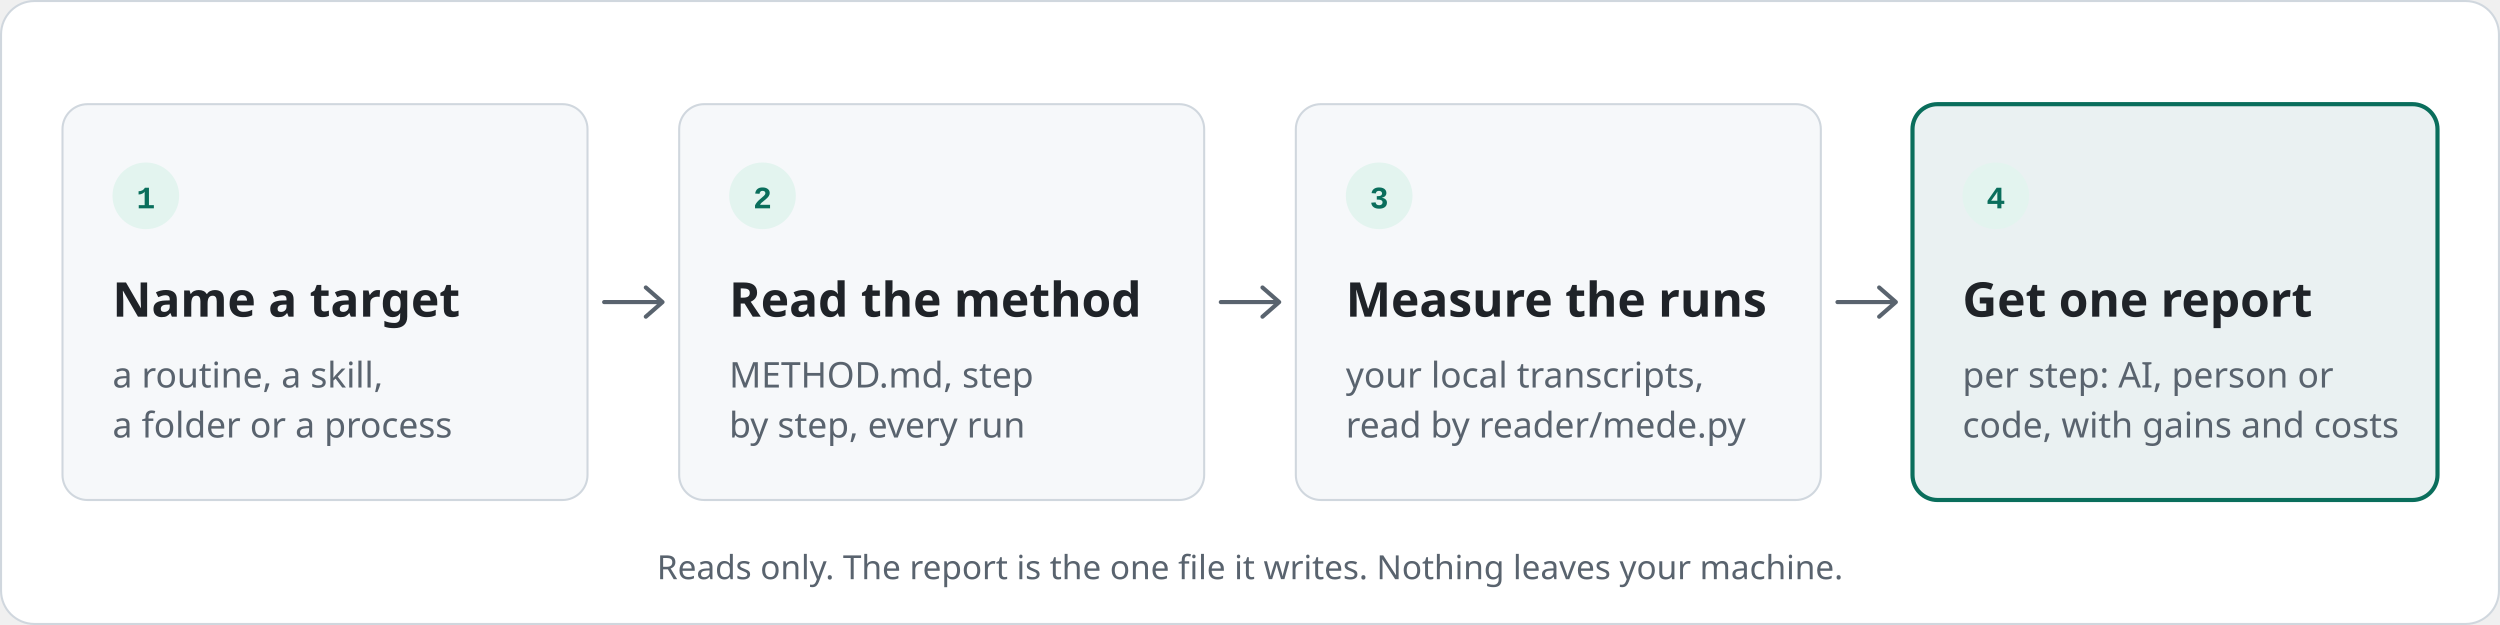
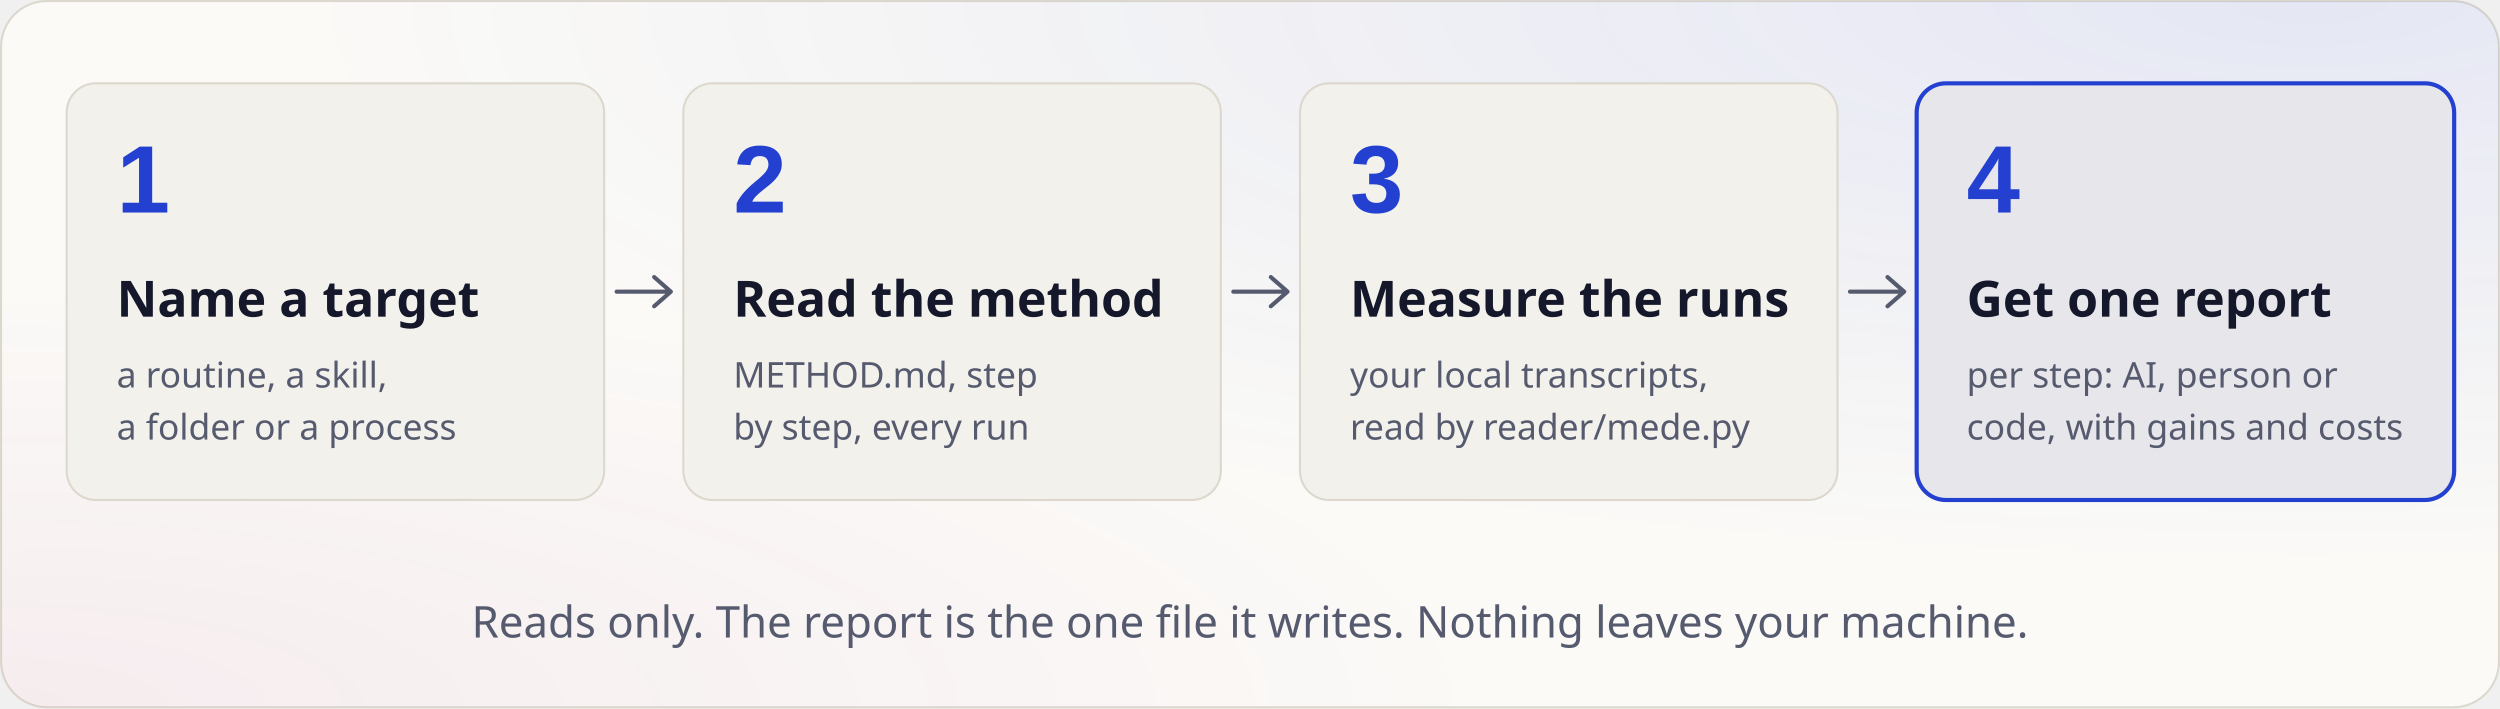
- <svg xmlns="http://www.w3.org/2000/svg" viewBox="0 0 1200 300" width="1200" height="300" role="img" aria-labelledby="t d">
-   <style>text{font-family:-apple-system,BlinkMacSystemFont,'Segoe UI','Noto Sans',Helvetica,Arial,sans-serif}.mono{font-family:ui-monospace,SFMono-Regular,'SF Mono',Menlo,Consolas,'Liberation Mono',monospace}@keyframes on0{0%,0%{opacity:0}3%,20%{opacity:1}23%,100%{opacity:0}}.on0{opacity:0;animation:on0 8s cubic-bezier(.23,1,.32,1) infinite}@keyframes go0{0%,18%{opacity:0;transform:translateX(-10px)}22%{opacity:1;transform:none}26%,100%{opacity:0;transform:translateX(6px)}}.go0{opacity:0;animation:go0 8s cubic-bezier(.23,1,.32,1) infinite}@keyframes on1{0%,24%{opacity:0}27%,44%{opacity:1}47%,100%{opacity:0}}.on1{opacity:0;animation:on1 8s cubic-bezier(.23,1,.32,1) infinite}@keyframes go1{0%,42%{opacity:0;transform:translateX(-10px)}46%{opacity:1;transform:none}50%,100%{opacity:0;transform:translateX(6px)}}.go1{opacity:0;animation:go1 8s cubic-bezier(.23,1,.32,1) infinite}@keyframes on2{0%,48%{opacity:0}51%,68%{opacity:1}71%,100%{opacity:0}}.on2{opacity:0;animation:on2 8s cubic-bezier(.23,1,.32,1) infinite}@keyframes go2{0%,66%{opacity:0;transform:translateX(-10px)}70%{opacity:1;transform:none}74%,100%{opacity:0;transform:translateX(6px)}}.go2{opacity:0;animation:go2 8s cubic-bezier(.23,1,.32,1) infinite}@keyframes on3{0%,72%{opacity:0}75%,96%{opacity:1}100%{opacity:0}}.on3{animation:on3 8s cubic-bezier(.23,1,.32,1) infinite}@media (prefers-reduced-motion:reduce){*{animation:none!important}}</style>
-   <rect x=".5" y=".5" width="1199" height="299" rx="16" fill="#ffffff" stroke="#d0d7de" />
-   <rect x="30" y="50" width="252" height="190" rx="12" fill="#f6f8fa" stroke="#d0d7de" />
-   <g class="on0">
-     <rect x="30" y="50" width="252" height="190" rx="12" fill="#0a6e5c" fill-opacity=".05" stroke="#0a6e5c" stroke-width="2" />
+ <svg xmlns="http://www.w3.org/2000/svg" viewBox="0 0 1200 340" width="1200" height="340" role="img" aria-labelledby="t d">
+   <style>text{font-family:-apple-system,BlinkMacSystemFont,'Segoe UI','Noto Sans',Helvetica,Arial,sans-serif}.mono{font-family:ui-monospace,SFMono-Regular,'SF Mono',Menlo,Consolas,'Liberation Mono',monospace}.poster{font-family:-apple-system,BlinkMacSystemFont,'Segoe UI','Helvetica Neue',Arial,sans-serif;font-weight:800;letter-spacing:-.02em}.m{fill:#565a6e}.cd{fill:#2340d0}@keyframes rmfade{from{opacity:0}}@media (prefers-reduced-motion:reduce){*{animation:none!important}.root{animation:rmfade .8s ease-out both!important}}@keyframes on0{0%,0%{opacity:0}3%,20%{opacity:1}24%,100%{opacity:0}}.on0{opacity:0;animation:on0 8s cubic-bezier(.23,1,.32,1) infinite}@keyframes go0{0%,18%{opacity:0;transform:translateX(-10px)}22%{opacity:1;transform:none}27%,100%{opacity:0;transform:translateX(6px)}}.go0{opacity:0;animation:go0 8s cubic-bezier(.23,1,.32,1) infinite}@keyframes on1{0%,22%{opacity:0}25%,42%{opacity:1}46%,100%{opacity:0}}.on1{opacity:0;animation:on1 8s cubic-bezier(.23,1,.32,1) infinite}@keyframes go1{0%,40%{opacity:0;transform:translateX(-10px)}44%{opacity:1;transform:none}49%,100%{opacity:0;transform:translateX(6px)}}.go1{opacity:0;animation:go1 8s cubic-bezier(.23,1,.32,1) infinite}@keyframes on2{0%,44%{opacity:0}47%,64%{opacity:1}68%,100%{opacity:0}}.on2{opacity:0;animation:on2 8s cubic-bezier(.23,1,.32,1) infinite}@keyframes go2{0%,62%{opacity:0;transform:translateX(-10px)}66%{opacity:1;transform:none}71%,100%{opacity:0;transform:translateX(6px)}}.go2{opacity:0;animation:go2 8s cubic-bezier(.23,1,.32,1) infinite}@keyframes on3{0%,66%{opacity:0}69%,97%{opacity:1}100%{opacity:0}}.on3{animation:on3 8s cubic-bezier(.23,1,.32,1) infinite}</style>
+   <defs>
+     <radialGradient id="glow" cx="92%" cy="0%" r="80%">
+       <stop offset="0" stop-color="#2340d0" stop-opacity=".10" />
+       <stop offset="1" stop-color="#2340d0" stop-opacity="0" />
+     </radialGradient>
+     <radialGradient id="glow2" cx="0%" cy="100%" r="60%">
+       <stop offset="0" stop-color="#a3166f" stop-opacity=".06" />
+       <stop offset="1" stop-color="#a3166f" stop-opacity="0" />
+     </radialGradient>
+   </defs>
+   <g class="root" fill="#15172b">
+     <rect x=".5" y=".5" width="1199" height="339" rx="22" fill="#fbfaf7" stroke="#dcd8ce" />
+     <rect x=".5" y=".5" width="1199" height="339" rx="22" fill="url(#glow)" />
+     <rect x=".5" y=".5" width="1199" height="339" rx="22" fill="url(#glow2)" />
+     <rect x="32" y="40" width="258" height="200" rx="14" fill="#f3f1ec" stroke="#dcd8ce" />
+     <g class="on0">
+       <rect x="32" y="40" width="258" height="200" rx="14" fill="#2340d0" fill-opacity=".06" stroke="#2340d0" stroke-width="2" />
+     </g>
+     <text x="56" y="102" class="poster" font-size="46" fill="#2340d0">1</text>
+     <text x="56" y="152" font-size="24" font-weight="700">Name a target</text>
+     <text x="56" y="186" font-size="17" class="m">a routine, a skill,</text>
+     <text x="56" y="211" font-size="17" class="m">a folder or a process</text>
+     <path d="M296 140.0 h26 m-8 -7 l8 7 l-8 7" stroke="#565a6e" fill="none" stroke-linecap="round" stroke-linejoin="round" stroke-width="2" />
+     <g class="go0">
+       <path d="M296 140.0 h26 m-8 -7 l8 7 l-8 7" stroke="#2340d0" fill="none" stroke-linecap="round" stroke-linejoin="round" stroke-width="2.75" />
+     </g>
+     <rect x="328" y="40" width="258" height="200" rx="14" fill="#f3f1ec" stroke="#dcd8ce" />
+     <g class="on1">
+       <rect x="328" y="40" width="258" height="200" rx="14" fill="#2340d0" fill-opacity=".06" stroke="#2340d0" stroke-width="2" />
+     </g>
+     <text x="352" y="102" class="poster" font-size="46" fill="#2340d0">2</text>
+     <text x="352" y="152" font-size="24" font-weight="700">Read the method</text>
+     <text x="352" y="186" font-size="17" class="m">METHOD.md, step</text>
+     <text x="352" y="211" font-size="17" class="m">by step, every run</text>
+     <path d="M592 140.0 h26 m-8 -7 l8 7 l-8 7" stroke="#565a6e" fill="none" stroke-linecap="round" stroke-linejoin="round" stroke-width="2" />
+     <g class="go1">
+       <path d="M592 140.0 h26 m-8 -7 l8 7 l-8 7" stroke="#2340d0" fill="none" stroke-linecap="round" stroke-linejoin="round" stroke-width="2.75" />
+     </g>
+     <rect x="624" y="40" width="258" height="200" rx="14" fill="#f3f1ec" stroke="#dcd8ce" />
+     <g class="on2">
+       <rect x="624" y="40" width="258" height="200" rx="14" fill="#2340d0" fill-opacity=".06" stroke="#2340d0" stroke-width="2" />
+     </g>
+     <text x="648" y="102" class="poster" font-size="46" fill="#2340d0">3</text>
+     <text x="648" y="152" font-size="24" font-weight="700">Measure the runs</text>
+     <text x="648" y="186" font-size="17" class="m">your local transcripts,</text>
+     <text x="648" y="211" font-size="17" class="m">read by reader/mede.py</text>
+     <path d="M888 140.0 h26 m-8 -7 l8 7 l-8 7" stroke="#565a6e" fill="none" stroke-linecap="round" stroke-linejoin="round" stroke-width="2" />
+     <g class="go2">
+       <path d="M888 140.0 h26 m-8 -7 l8 7 l-8 7" stroke="#2340d0" fill="none" stroke-linecap="round" stroke-linejoin="round" stroke-width="2.75" />
+     </g>
+     <rect x="920" y="40" width="258" height="200" rx="14" fill="#f3f1ec" stroke="#dcd8ce" />
+     <g class="on3">
+       <rect x="920" y="40" width="258" height="200" rx="14" fill="#2340d0" fill-opacity=".06" stroke="#2340d0" stroke-width="2" />
+     </g>
+     <text x="944" y="102" class="poster" font-size="46" fill="#2340d0">4</text>
+     <text x="944" y="152" font-size="24" font-weight="700">Get one report</text>
+     <text x="944" y="186" font-size="17" class="m">per step: AI, person or</text>
+     <text x="944" y="211" font-size="17" class="m">code, with gains and costs</text>
+     <text x="600.0" y="306" text-anchor="middle" font-size="21" class="m">Reads only. The report is the one file it writes. Nothing leaves your machine.</text>
  </g>
-   <circle cx="70" cy="94" r="16" fill="#e3f4ef" />
-   <text x="70" y="100" text-anchor="middle" class="mono" font-size="15" font-weight="700" fill="#0a6e5c">1</text>
-   <text x="54" y="152" font-size="23" font-weight="600" fill="#1f2328">Name a target</text>
-   <text x="54" y="186" font-size="17" fill="#59636e">a routine, a skill,</text>
-   <text x="54" y="210" font-size="17" fill="#59636e">a folder or a process</text>
-   <path d="M290 145.0 h28 m-8 -7 l8 7 l-8 7" fill="none" stroke="#59636e" stroke-width="2" stroke-linecap="round" stroke-linejoin="round" />
-   <g class="go0">
-     <path d="M290 145.0 h28 m-8 -7 l8 7 l-8 7" fill="none" stroke="#0a6e5c" stroke-width="2.5" stroke-linecap="round" stroke-linejoin="round" />
-   </g>
-   <rect x="326" y="50" width="252" height="190" rx="12" fill="#f6f8fa" stroke="#d0d7de" />
-   <g class="on1">
-     <rect x="326" y="50" width="252" height="190" rx="12" fill="#0a6e5c" fill-opacity=".05" stroke="#0a6e5c" stroke-width="2" />
-   </g>
-   <circle cx="366" cy="94" r="16" fill="#e3f4ef" />
-   <text x="366" y="100" text-anchor="middle" class="mono" font-size="15" font-weight="700" fill="#0a6e5c">2</text>
-   <text x="350" y="152" font-size="23" font-weight="600" fill="#1f2328">Read the method</text>
-   <text x="350" y="186" font-size="17" fill="#59636e">METHOD.md, step</text>
-   <text x="350" y="210" font-size="17" fill="#59636e">by step, every run</text>
-   <path d="M586 145.0 h28 m-8 -7 l8 7 l-8 7" fill="none" stroke="#59636e" stroke-width="2" stroke-linecap="round" stroke-linejoin="round" />
-   <g class="go1">
-     <path d="M586 145.0 h28 m-8 -7 l8 7 l-8 7" fill="none" stroke="#0a6e5c" stroke-width="2.5" stroke-linecap="round" stroke-linejoin="round" />
-   </g>
-   <rect x="622" y="50" width="252" height="190" rx="12" fill="#f6f8fa" stroke="#d0d7de" />
-   <g class="on2">
-     <rect x="622" y="50" width="252" height="190" rx="12" fill="#0a6e5c" fill-opacity=".05" stroke="#0a6e5c" stroke-width="2" />
-   </g>
-   <circle cx="662" cy="94" r="16" fill="#e3f4ef" />
-   <text x="662" y="100" text-anchor="middle" class="mono" font-size="15" font-weight="700" fill="#0a6e5c">3</text>
-   <text x="646" y="152" font-size="23" font-weight="600" fill="#1f2328">Measure the runs</text>
-   <text x="646" y="186" font-size="17" fill="#59636e">your local transcripts,</text>
-   <text x="646" y="210" font-size="17" fill="#59636e">read by reader/mede.py</text>
-   <path d="M882 145.0 h28 m-8 -7 l8 7 l-8 7" fill="none" stroke="#59636e" stroke-width="2" stroke-linecap="round" stroke-linejoin="round" />
-   <g class="go2">
-     <path d="M882 145.0 h28 m-8 -7 l8 7 l-8 7" fill="none" stroke="#0a6e5c" stroke-width="2.5" stroke-linecap="round" stroke-linejoin="round" />
-   </g>
-   <rect x="918" y="50" width="252" height="190" rx="12" fill="#f6f8fa" stroke="#d0d7de" />
-   <g class="on3">
-     <rect x="918" y="50" width="252" height="190" rx="12" fill="#0a6e5c" fill-opacity=".05" stroke="#0a6e5c" stroke-width="2" />
-   </g>
-   <circle cx="958" cy="94" r="16" fill="#e3f4ef" />
-   <text x="958" y="100" text-anchor="middle" class="mono" font-size="15" font-weight="700" fill="#0a6e5c">4</text>
-   <text x="942" y="152" font-size="23" font-weight="600" fill="#1f2328">Get one report</text>
-   <text x="942" y="186" font-size="17" fill="#59636e">per step: AI, person or</text>
-   <text x="942" y="210" font-size="17" fill="#59636e">code, with gains and costs</text>
-   <text x="600.0" y="278" text-anchor="middle" font-size="16" fill="#59636e">Reads only. The report is the one file it writes. Nothing leaves your machine.</text>
</svg>
